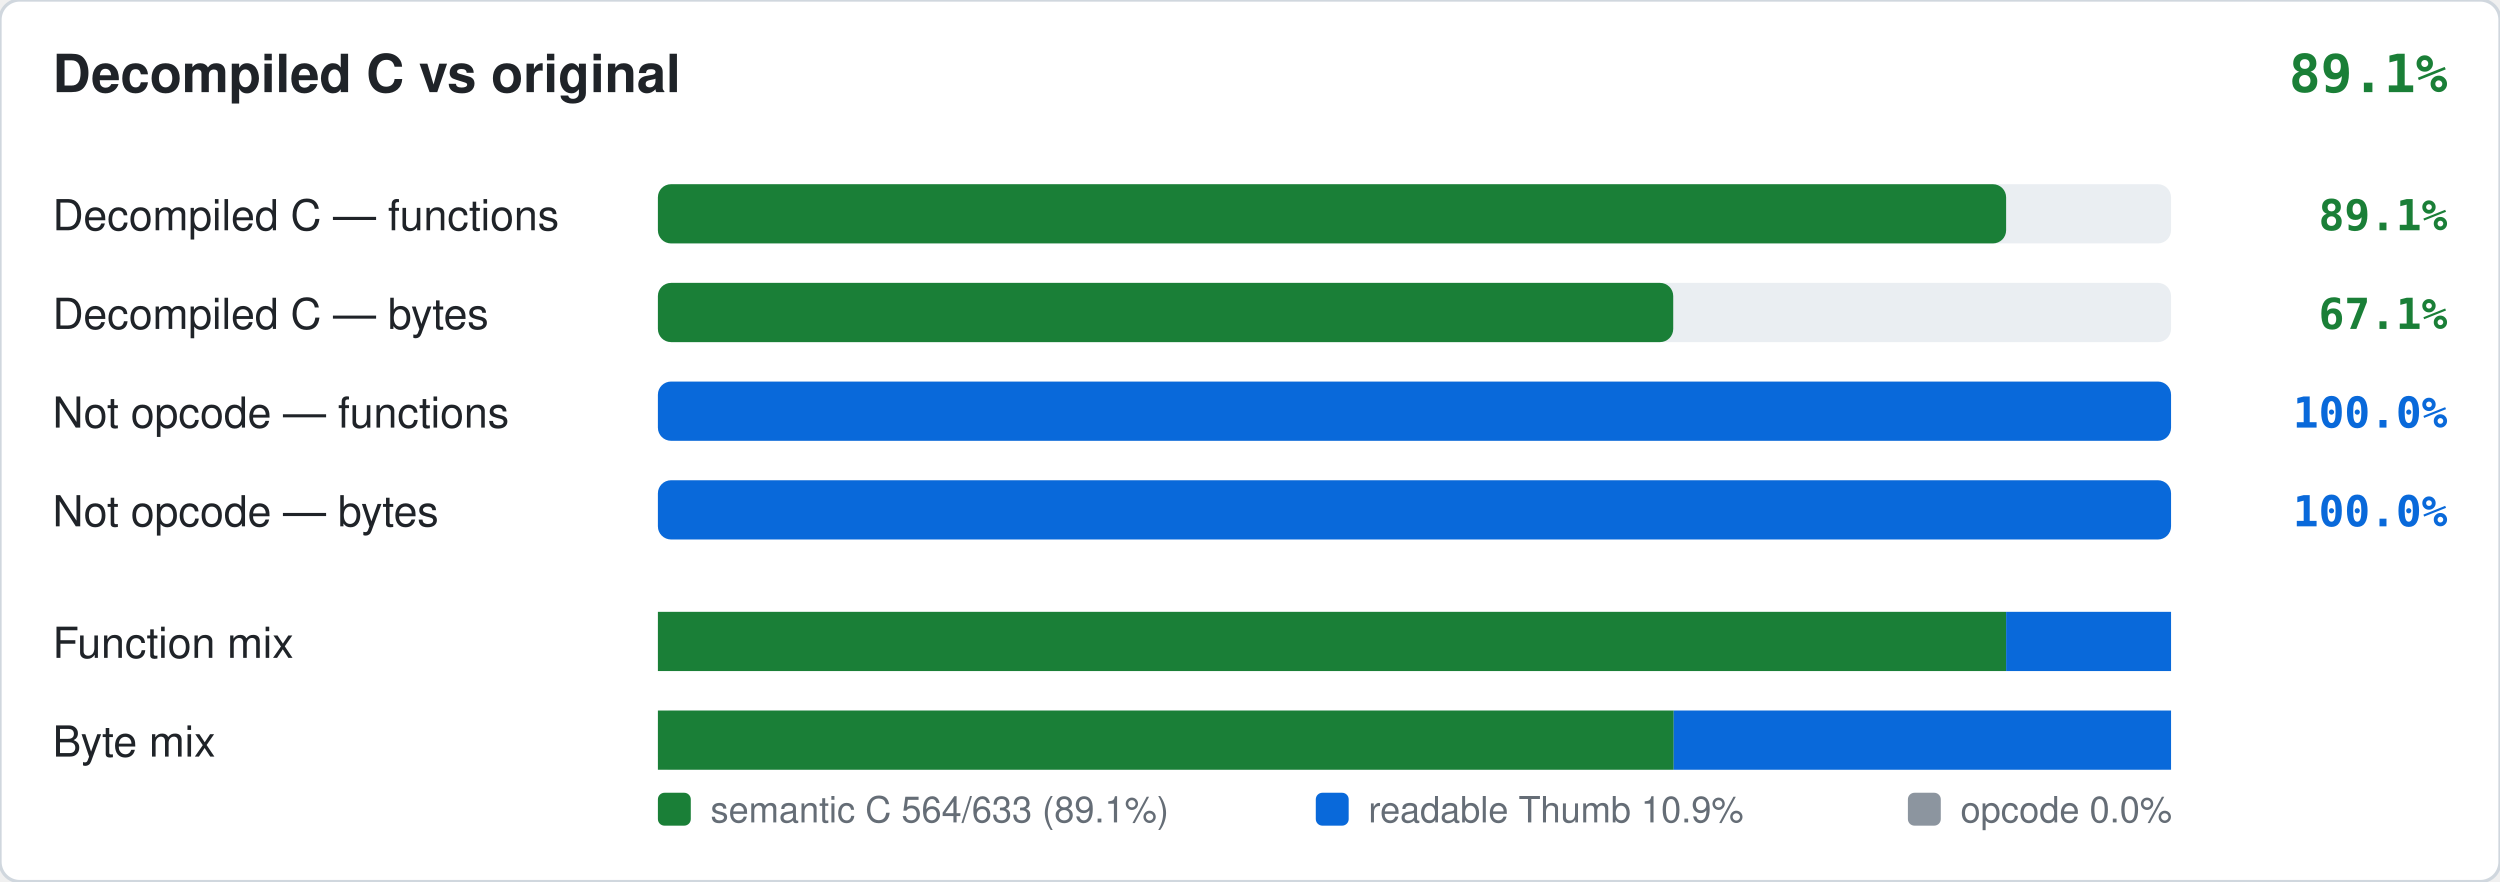
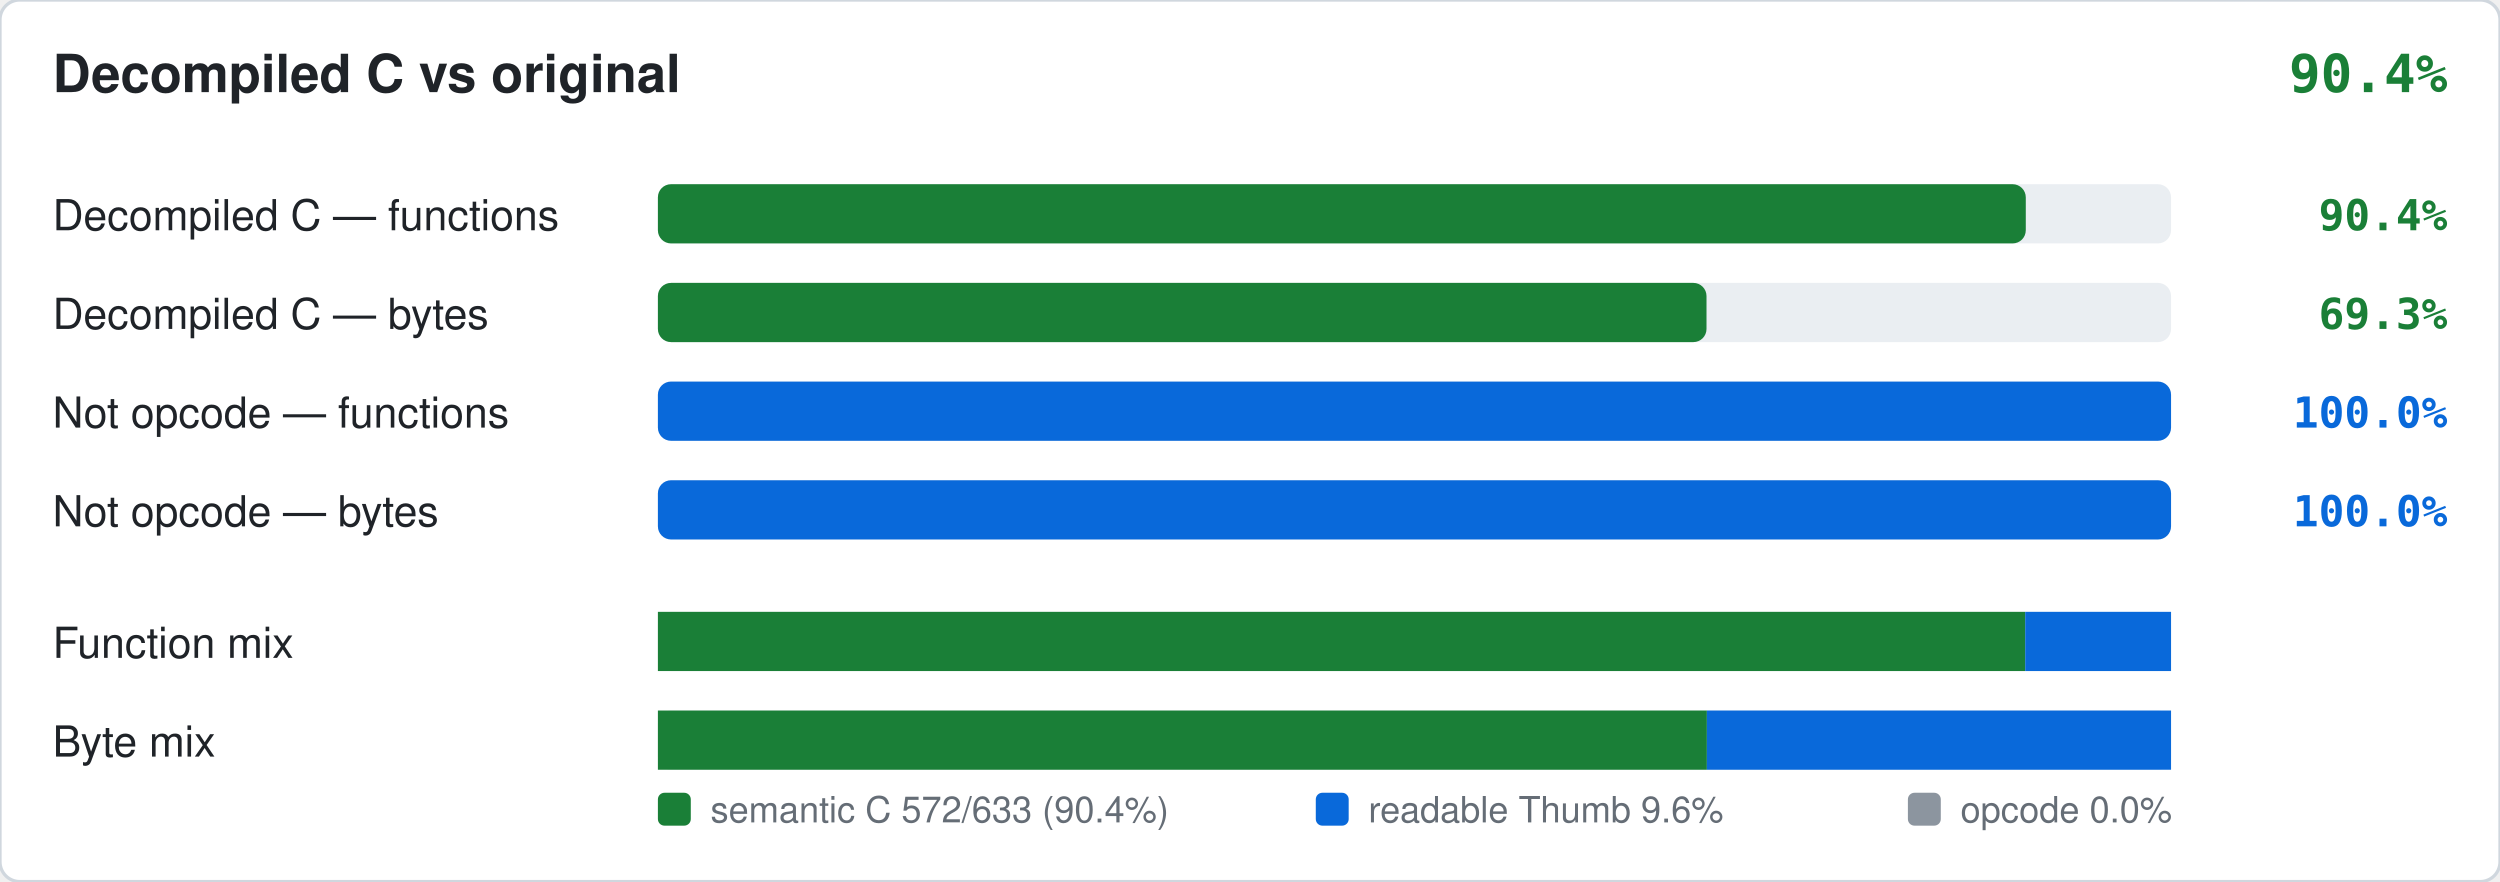
- <svg xmlns="http://www.w3.org/2000/svg" width="760" height="268" viewBox="0 0 760 268" role="img" aria-label="Decompiled C 89.1% functions, 67.1% bytes (564/633, 60,602/90,272)">
+ <svg xmlns="http://www.w3.org/2000/svg" width="760" height="268" viewBox="0 0 760 268" role="img" aria-label="Decompiled C 90.4% functions, 69.3% bytes (572/633, 62,580/90,272)">
  <rect width="760" height="268" rx="6" fill="#ffffff" stroke="#d0d7de" />
  <text x="16" y="28" font-family="-apple-system,BlinkMacSystemFont,Segoe UI,Helvetica,Arial,sans-serif" font-size="16" font-weight="600" fill="#1f2328">Decompiled C vs original</text>
-   <text x="744" y="28" text-anchor="end" font-family="ui-monospace,SFMono-Regular,Menlo,Consolas,monospace" font-size="16" font-weight="700" fill="#1a7f37">89.1%</text>
+   <text x="744" y="28" text-anchor="end" font-family="ui-monospace,SFMono-Regular,Menlo,Consolas,monospace" font-size="16" font-weight="700" fill="#1a7f37">90.4%</text>
  <text x="16" y="70" font-family="-apple-system,BlinkMacSystemFont,Segoe UI,Helvetica,Arial,sans-serif" font-size="13" fill="#1f2328">Decompiled C — functions</text>
  <rect x="200.00" y="56.00" width="460.00" height="18.00" rx="4" fill="#eaeef2" />
-   <rect x="200.00" y="56.00" width="409.86" height="18.00" rx="4" fill="#1a7f37" />
-   <text x="744" y="70" text-anchor="end" font-family="ui-monospace,SFMono-Regular,Menlo,Consolas,monospace" font-size="13" font-weight="700" fill="#1a7f37">89.1%</text>
+   <rect x="200.00" y="56.00" width="415.84" height="18.00" rx="4" fill="#1a7f37" />
+   <text x="744" y="70" text-anchor="end" font-family="ui-monospace,SFMono-Regular,Menlo,Consolas,monospace" font-size="13" font-weight="700" fill="#1a7f37">90.4%</text>
  <text x="16" y="100" font-family="-apple-system,BlinkMacSystemFont,Segoe UI,Helvetica,Arial,sans-serif" font-size="13" fill="#1f2328">Decompiled C — bytes</text>
  <rect x="200.00" y="86.00" width="460.00" height="18.00" rx="4" fill="#eaeef2" />
-   <rect x="200.00" y="86.00" width="308.66" height="18.00" rx="4" fill="#1a7f37" />
-   <text x="744" y="100" text-anchor="end" font-family="ui-monospace,SFMono-Regular,Menlo,Consolas,monospace" font-size="13" font-weight="700" fill="#1a7f37">67.1%</text>
+   <rect x="200.00" y="86.00" width="318.78" height="18.00" rx="4" fill="#1a7f37" />
+   <text x="744" y="100" text-anchor="end" font-family="ui-monospace,SFMono-Regular,Menlo,Consolas,monospace" font-size="13" font-weight="700" fill="#1a7f37">69.3%</text>
  <text x="16" y="130" font-family="-apple-system,BlinkMacSystemFont,Segoe UI,Helvetica,Arial,sans-serif" font-size="13" fill="#1f2328">Not opcode — functions</text>
  <rect x="200.00" y="116.00" width="460.00" height="18.00" rx="4" fill="#eaeef2" />
  <rect x="200.00" y="116.00" width="460.00" height="18.00" rx="4" fill="#0969da" />
  <text x="744" y="130" text-anchor="end" font-family="ui-monospace,SFMono-Regular,Menlo,Consolas,monospace" font-size="13" font-weight="700" fill="#0969da">100.0%</text>
  <text x="16" y="160" font-family="-apple-system,BlinkMacSystemFont,Segoe UI,Helvetica,Arial,sans-serif" font-size="13" fill="#1f2328">Not opcode — bytes</text>
  <rect x="200.00" y="146.00" width="460.00" height="18.00" rx="4" fill="#eaeef2" />
  <rect x="200.00" y="146.00" width="460.00" height="18.00" rx="4" fill="#0969da" />
  <text x="744" y="160" text-anchor="end" font-family="ui-monospace,SFMono-Regular,Menlo,Consolas,monospace" font-size="13" font-weight="700" fill="#0969da">100.0%</text>
  <text x="16" y="200" font-family="-apple-system,BlinkMacSystemFont,Segoe UI,Helvetica,Arial,sans-serif" font-size="13" fill="#1f2328">Function mix</text>
  <rect x="200.00" y="186.00" width="460.00" height="18.00" rx="4" fill="#eaeef2" />
-   <rect x="200.00" y="186.00" width="409.86" height="18.00" fill="#1a7f37" />
-   <rect x="609.86" y="186.00" width="50.14" height="18.00" fill="#0969da" />
+   <rect x="200.00" y="186.00" width="415.67" height="18.00" fill="#1a7f37" />
+   <rect x="615.67" y="186.00" width="44.33" height="18.00" fill="#0969da" />
  <text x="16" y="230" font-family="-apple-system,BlinkMacSystemFont,Segoe UI,Helvetica,Arial,sans-serif" font-size="13" fill="#1f2328">Byte mix</text>
  <rect x="200.00" y="216.00" width="460.00" height="18.00" rx="4" fill="#eaeef2" />
-   <rect x="200.00" y="216.00" width="308.81" height="18.00" fill="#1a7f37" />
-   <rect x="508.81" y="216.00" width="151.19" height="18.00" fill="#0969da" />
+   <rect x="200.00" y="216.00" width="318.89" height="18.00" fill="#1a7f37" />
+   <rect x="518.89" y="216.00" width="141.11" height="18.00" fill="#0969da" />
  <rect x="200" y="241" width="10" height="10" rx="2" fill="#1a7f37" />
-   <text x="216" y="250" font-family="-apple-system,BlinkMacSystemFont,Segoe UI,Helvetica,Arial,sans-serif" font-size="11" fill="#656d76">semantic C 564/633 (89.1%)</text>
+   <text x="216" y="250" font-family="-apple-system,BlinkMacSystemFont,Segoe UI,Helvetica,Arial,sans-serif" font-size="11" fill="#656d76">semantic C 572/633 (90.4%)</text>
  <rect x="400" y="241" width="10" height="10" rx="2" fill="#0969da" />
-   <text x="416" y="250" font-family="-apple-system,BlinkMacSystemFont,Segoe UI,Helvetica,Arial,sans-serif" font-size="11" fill="#656d76">readable Thumb 10.9%</text>
+   <text x="416" y="250" font-family="-apple-system,BlinkMacSystemFont,Segoe UI,Helvetica,Arial,sans-serif" font-size="11" fill="#656d76">readable Thumb 9.6%</text>
  <rect x="580" y="241" width="10" height="10" rx="2" fill="#8c959f" />
  <text x="596" y="250" font-family="-apple-system,BlinkMacSystemFont,Segoe UI,Helvetica,Arial,sans-serif" font-size="11" fill="#656d76">opcode 0.0%</text>
</svg>
